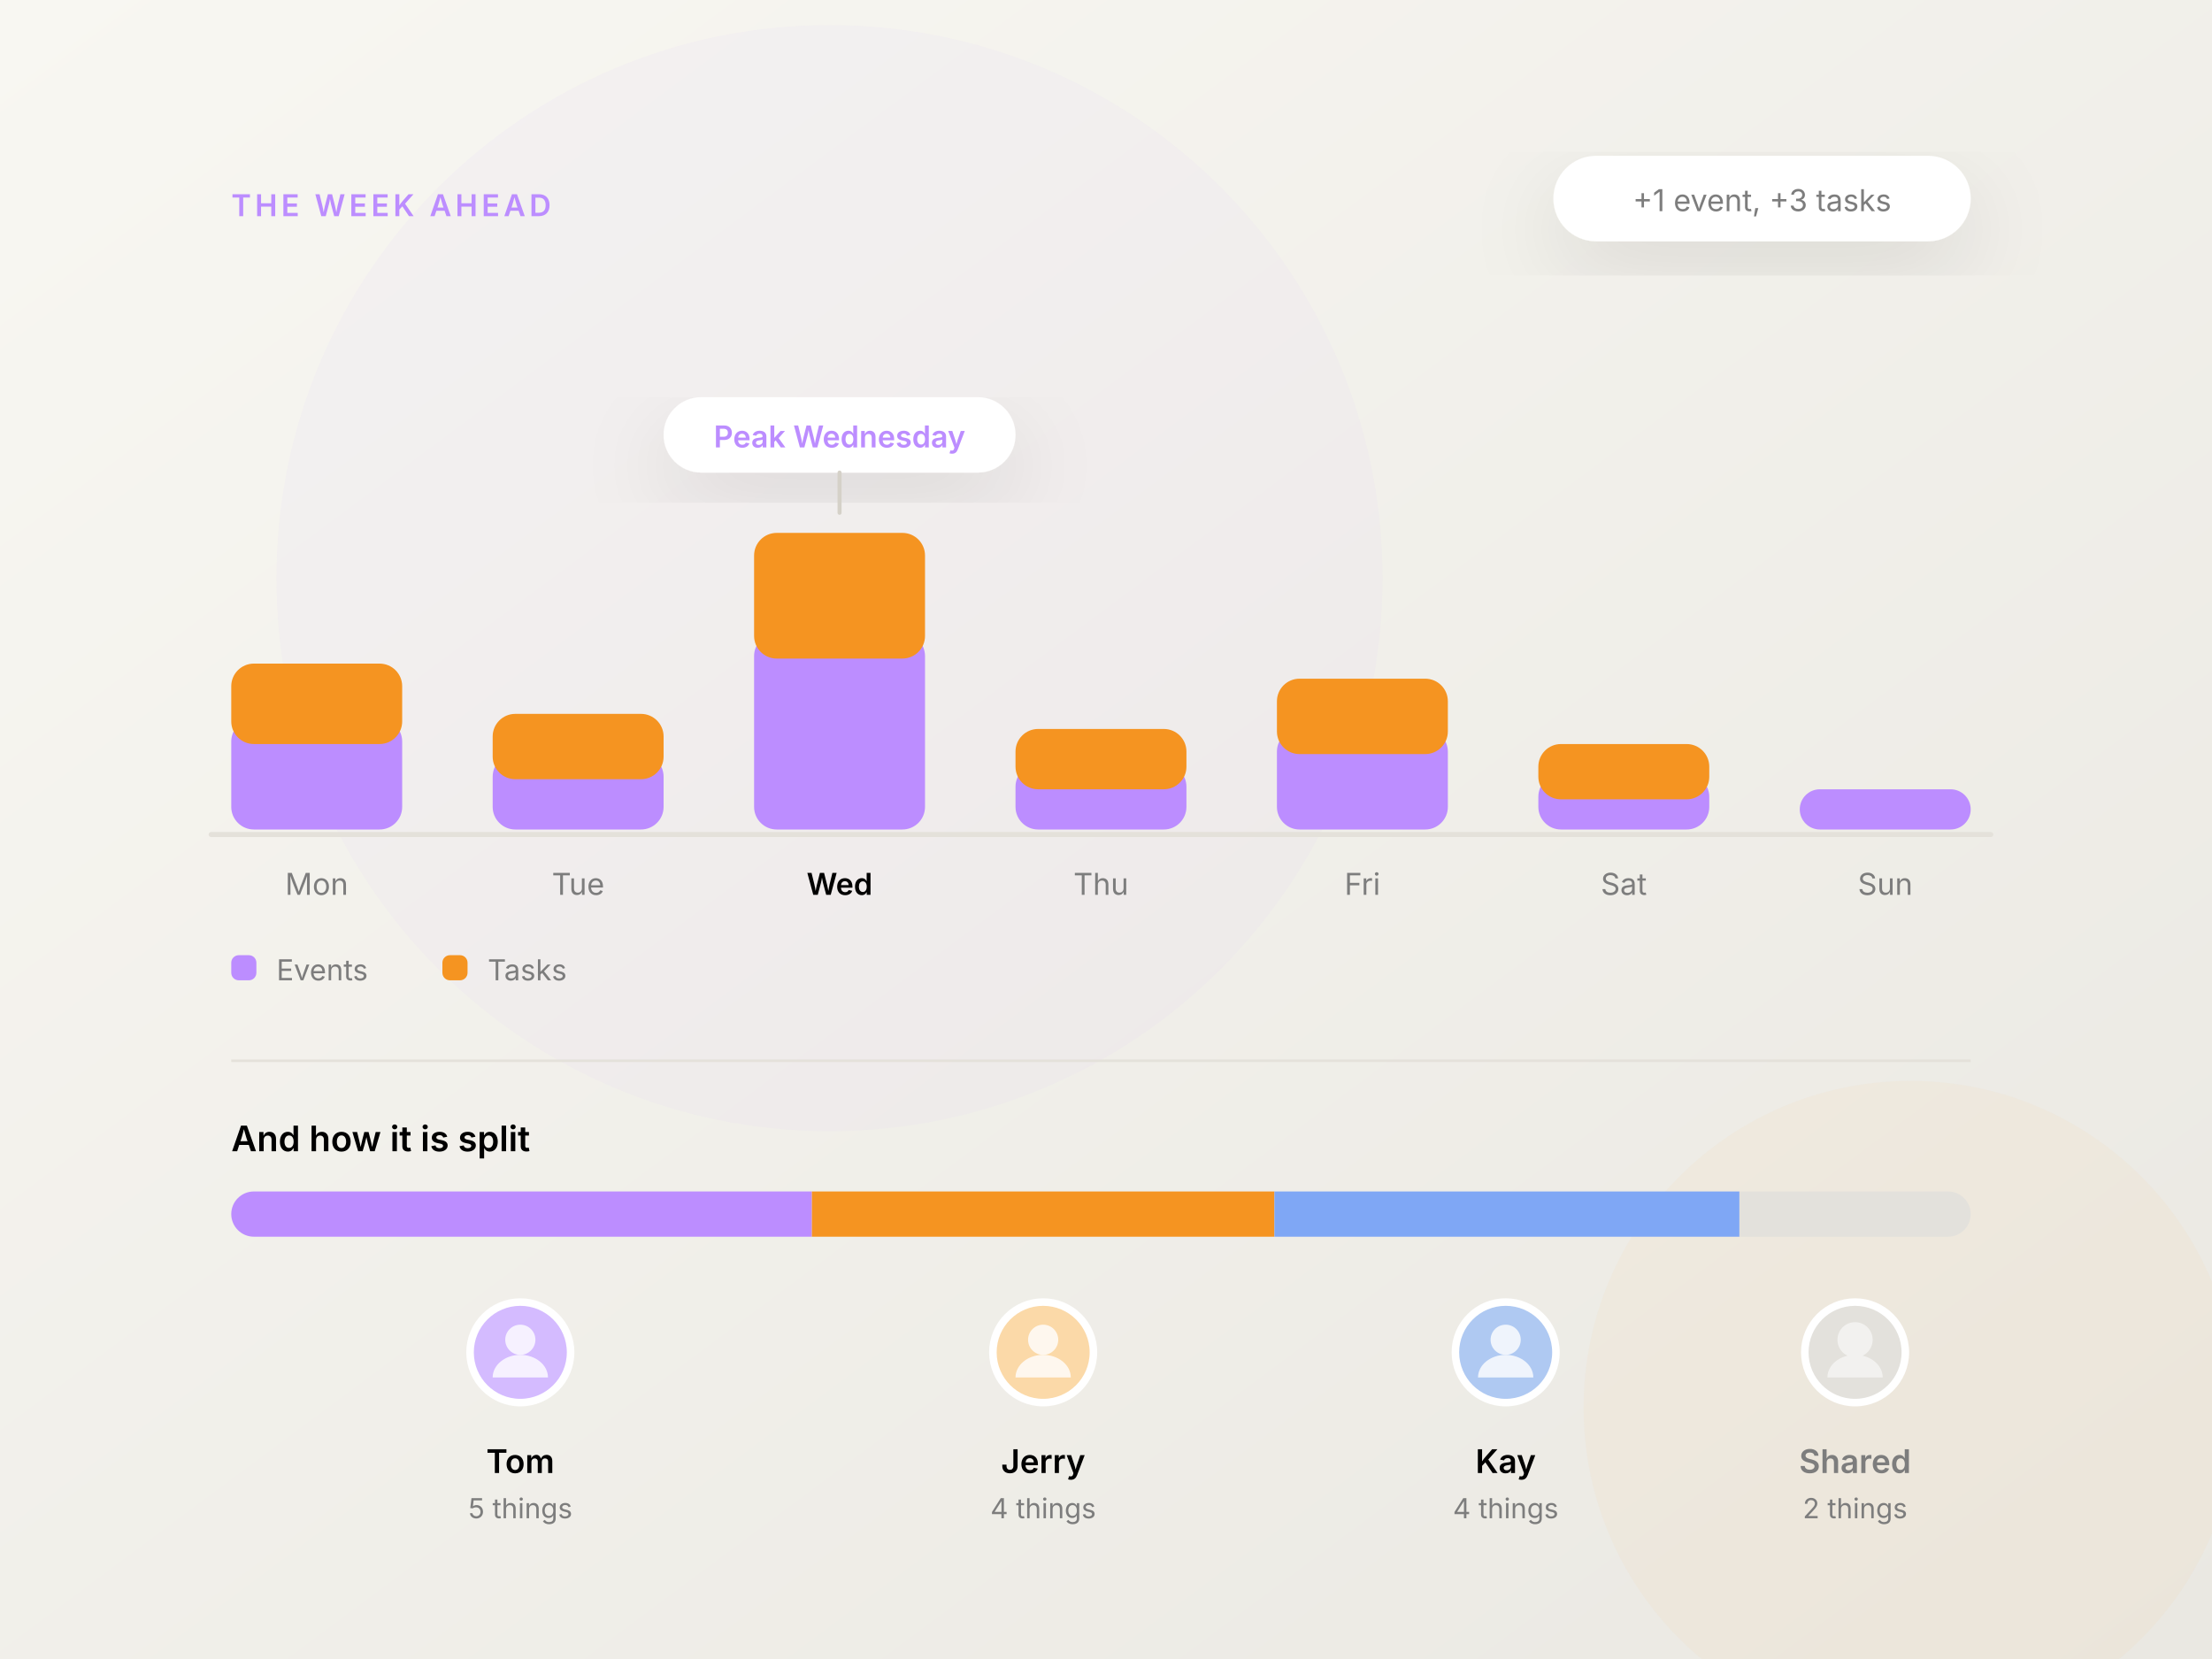
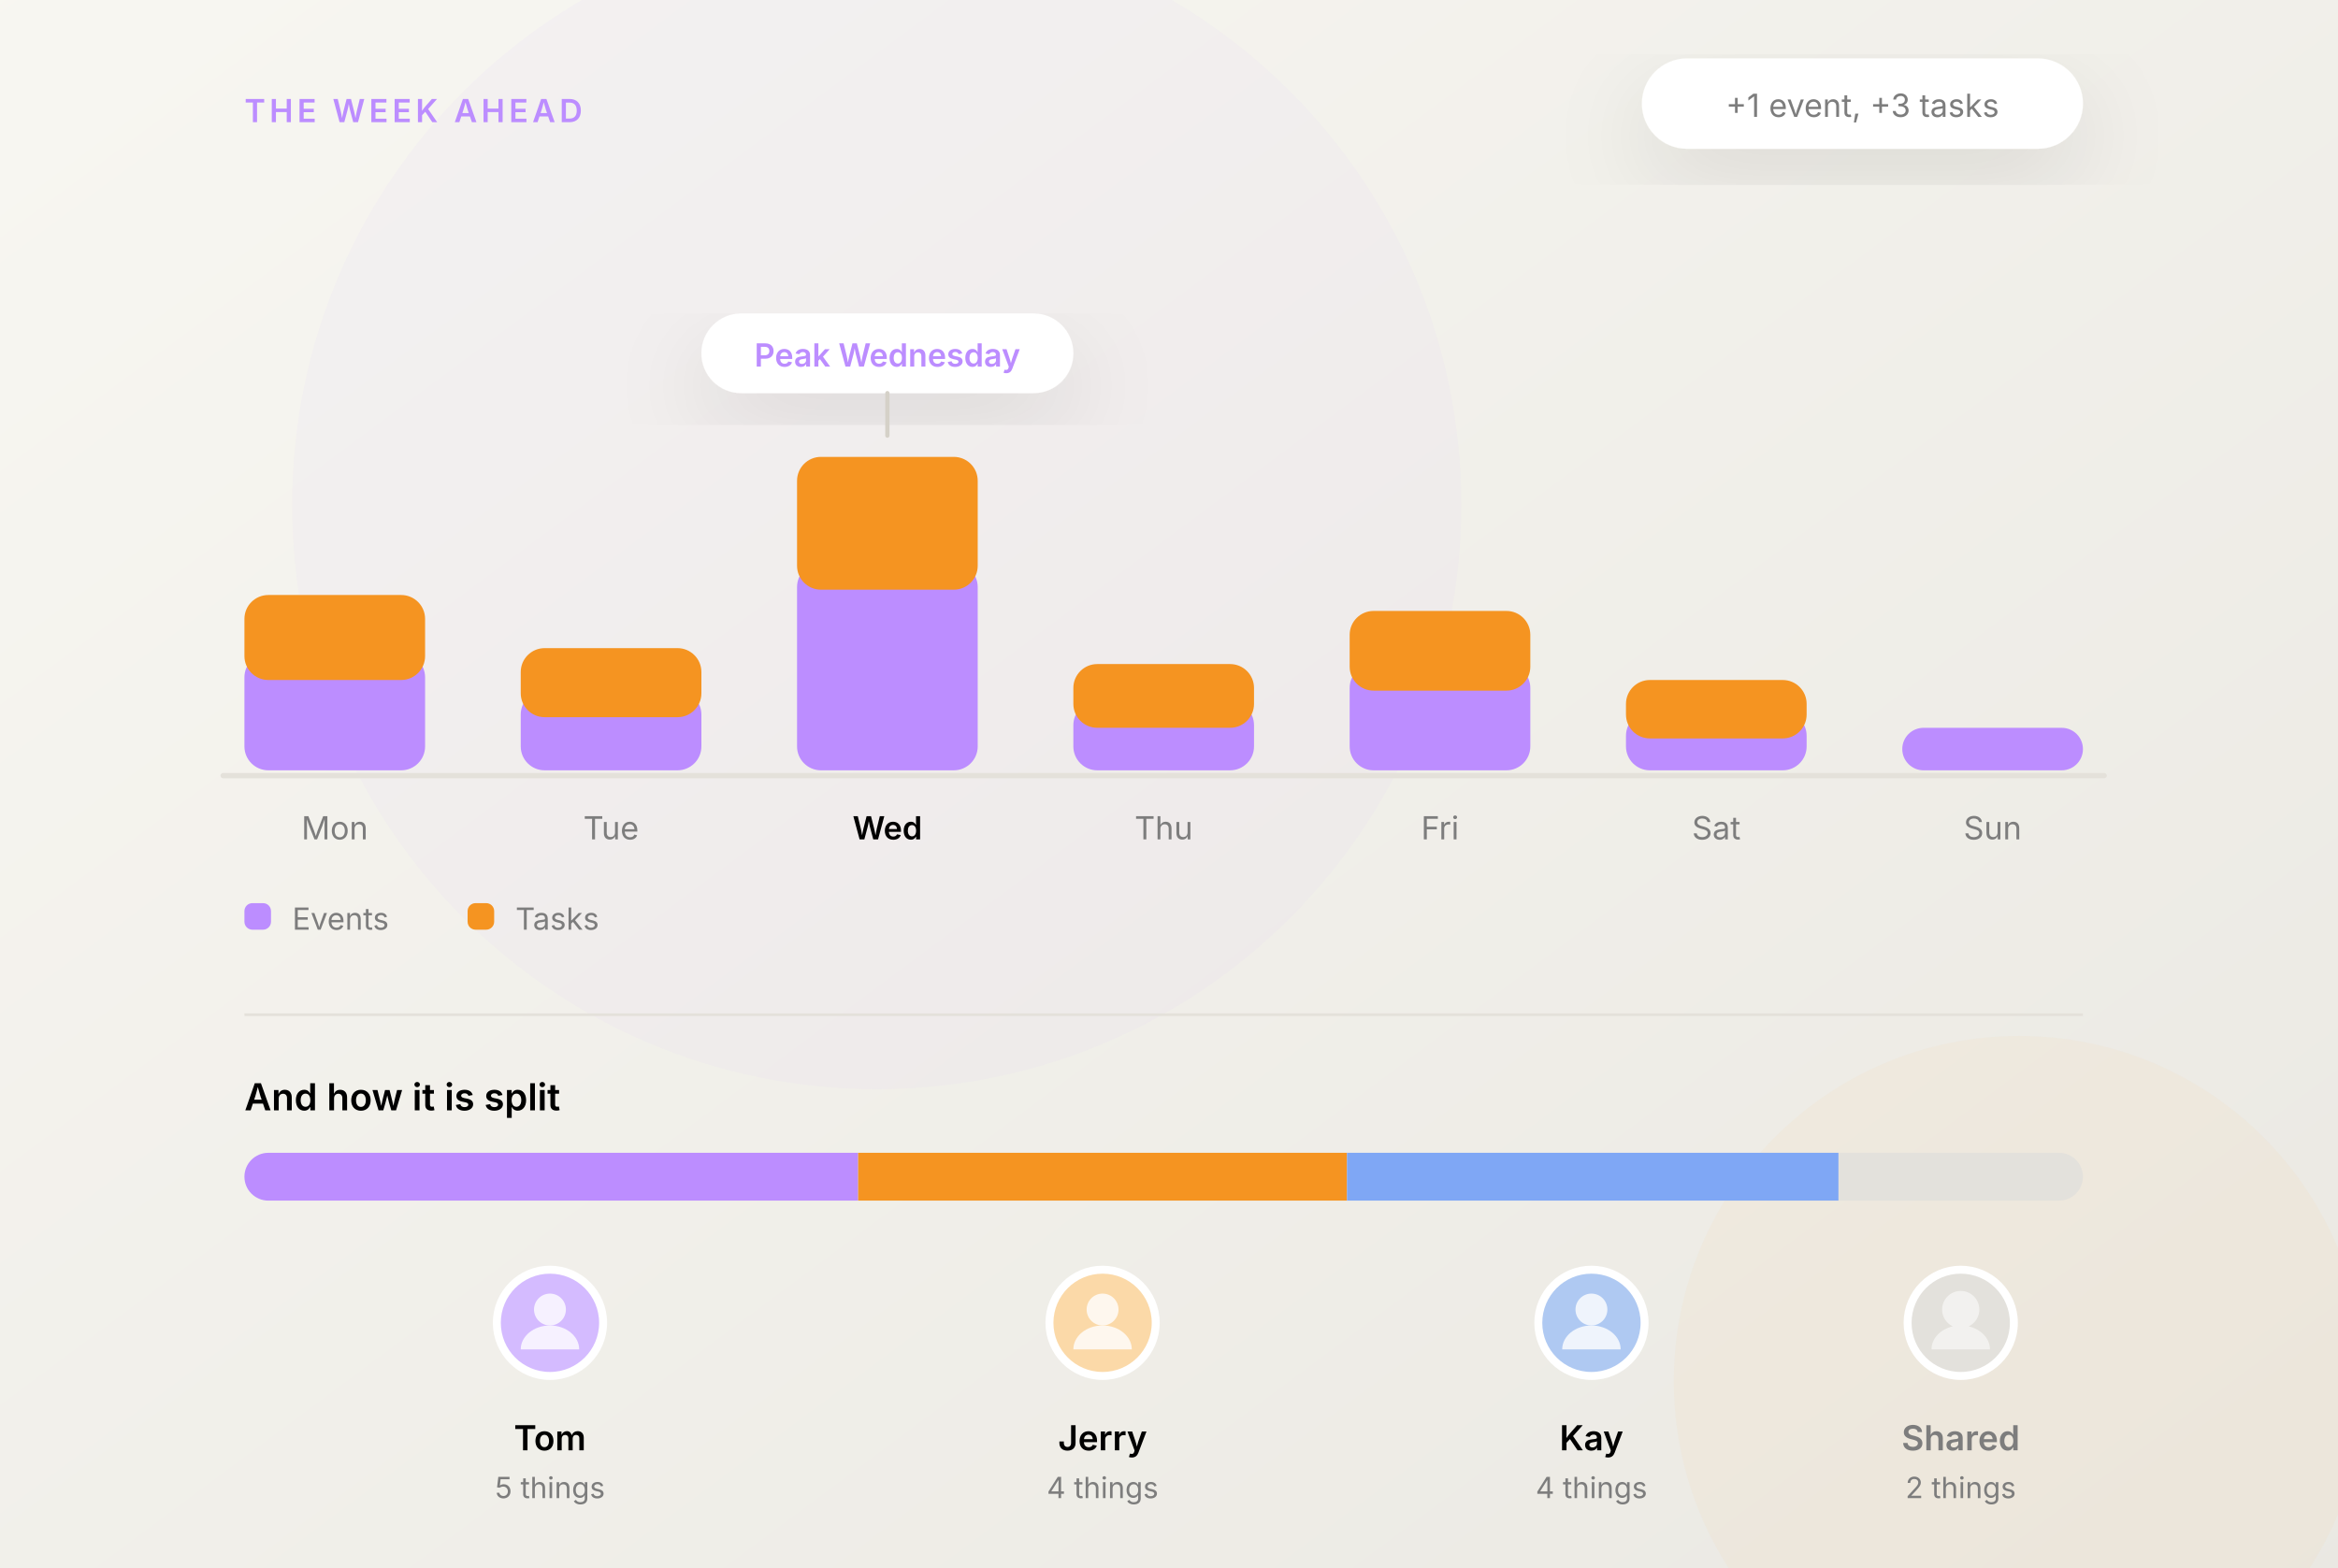
- <svg xmlns="http://www.w3.org/2000/svg" viewBox="0 0 880 660" width="880" height="660" role="img" aria-label="Concept: the shape of the week ahead and how the load is split across the group">
+ <svg xmlns="http://www.w3.org/2000/svg" viewBox="0 40 880 590" width="880" height="590" role="img" aria-label="Concept: the shape of the week ahead and how the load is split across the group">
  <defs>
    <linearGradient id="bg" x1="0" y1="0" x2="1" y2="1">
      <stop offset="0" stop-color="#F8F7F2" />
      <stop offset="1" stop-color="#EAE8E2" />
    </linearGradient>
    <filter id="sh" x="-40%" y="-40%" width="180%" height="180%">
      <feDropShadow dx="0" dy="12" stdDeviation="18" flood-color="#000" flood-opacity="0.10" />
    </filter>
    <clipPath id="dist">
      <rect x="92" y="474" width="692" height="18" rx="9" />
    </clipPath>
  </defs>
  <style>
  text{font-family:'PP Frama',-apple-system,BlinkMacSystemFont,'Segoe UI',sans-serif}
  .t{fill:#000}.g{fill:#7D7D7D}.b{font-weight:600}
</style>
  <rect width="880" height="660" fill="url(#bg)" />
  <circle cx="330" cy="230" r="220" fill="#BC8DFF" opacity="0.05" />
  <circle cx="760" cy="560" r="130" fill="#F59421" opacity="0.04" />
  <text x="92" y="86" fill="#BC8DFF" font-size="12" class="b" letter-spacing="1.5">THE WEEK AHEAD</text>
  <g filter="url(#sh)">
    <rect x="618" y="62" width="166" height="34" rx="17" fill="#FFFFFF" />
  </g>
  <text x="701" y="84" text-anchor="middle" class="g" font-size="12">+1 event, +3 tasks</text>
  <g filter="url(#sh)">
    <rect x="264" y="158" width="140" height="30" rx="15" fill="#FFFFFF" />
  </g>
  <text x="334" y="178" text-anchor="middle" fill="#BC8DFF" font-size="12" class="b">Peak Wednesday</text>
  <line x1="334" y1="188" x2="334" y2="204" stroke="#D5D1C8" stroke-width="1.6" stroke-linecap="round" />
  <g>
    <rect x="92" y="286" width="68" height="44" rx="9" fill="#BC8DFF" />
    <rect x="92" y="264" width="68" height="32" rx="9" fill="#F59421" />
    <rect x="196" y="300" width="68" height="30" rx="9" fill="#BC8DFF" />
    <rect x="196" y="284" width="68" height="26" rx="9" fill="#F59421" />
    <rect x="300" y="252" width="68" height="78" rx="9" fill="#BC8DFF" />
    <rect x="300" y="212" width="68" height="50" rx="9" fill="#F59421" />
    <rect x="404" y="304" width="68" height="26" rx="9" fill="#BC8DFF" />
    <rect x="404" y="290" width="68" height="24" rx="9" fill="#F59421" />
    <rect x="508" y="290" width="68" height="40" rx="9" fill="#BC8DFF" />
    <rect x="508" y="270" width="68" height="30" rx="9" fill="#F59421" />
    <rect x="612" y="308" width="68" height="22" rx="9" fill="#BC8DFF" />
    <rect x="612" y="296" width="68" height="22" rx="9" fill="#F59421" />
    <rect x="716" y="314" width="68" height="16" rx="8" fill="#BC8DFF" />
  </g>
  <line x1="84" y1="332" x2="792" y2="332" stroke="#E4E1DA" stroke-width="2" stroke-linecap="round" />
  <g class="g" font-size="12" text-anchor="middle">
    <text x="126" y="356">Mon</text>
    <text x="230" y="356">Tue</text>
    <text x="334" y="356" class="t b" font-size="12">Wed</text>
    <text x="438" y="356">Thu</text>
    <text x="542" y="356">Fri</text>
    <text x="646" y="356">Sat</text>
    <text x="750" y="356">Sun</text>
  </g>
  <g font-size="11.5">
    <rect x="92" y="380" width="10" height="10" rx="3" fill="#BC8DFF" />
    <text x="110" y="390" class="g">Events</text>
    <rect x="176" y="380" width="10" height="10" rx="3" fill="#F59421" />
    <text x="194" y="390" class="g">Tasks</text>
  </g>
  <line x1="92" y1="422" x2="784" y2="422" stroke="#E4E1DA" />
  <text x="92" y="458" class="t b" font-size="14">And how it is split</text>
  <g clip-path="url(#dist)">
    <rect x="92" y="474" width="231" height="18" fill="#BC8DFF" />
    <rect x="323" y="474" width="184" height="18" fill="#F59421" />
    <rect x="507" y="474" width="185" height="18" fill="#7FA7F5" />
    <rect x="692" y="474" width="92" height="18" fill="#E3E1DC" />
  </g>
  <g stroke="#FFFFFF" stroke-width="3">
    <circle cx="207" cy="538" r="20" fill="#D4BBFF" />
    <circle cx="415" cy="538" r="20" fill="#FBD9A8" />
    <circle cx="599" cy="538" r="20" fill="#AFC9F2" />
    <circle cx="738" cy="538" r="20" fill="#E3E1DC" />
  </g>
  <g fill="#FFFFFF" opacity="0.8">
    <circle cx="207" cy="533" r="6" />
    <path d="M196 548 a11 9 0 0 1 22 0 z" />
    <circle cx="415" cy="533" r="6" />
    <path d="M404 548 a11 9 0 0 1 22 0 z" />
    <circle cx="599" cy="533" r="6" />
    <path d="M588 548 a11 9 0 0 1 22 0 z" />
  </g>
  <path d="M731 533 a7 7 0 1 1 14 0 a7 7 0 1 1 -14 0 M727 548 a11 9 0 0 1 22 0 z" fill="#FFFFFF" opacity="0.55" />
  <g text-anchor="middle">
    <text x="207" y="586" class="t b" font-size="13">Tom</text>
    <text x="207" y="604" class="g" font-size="11">5 things</text>
    <text x="415" y="586" class="t b" font-size="13">Jerry</text>
    <text x="415" y="604" class="g" font-size="11">4 things</text>
    <text x="599" y="586" class="t b" font-size="13">Kay</text>
    <text x="599" y="604" class="g" font-size="11">4 things</text>
    <text x="738" y="586" class="g b" font-size="13">Shared</text>
    <text x="738" y="604" class="g" font-size="11">2 things</text>
  </g>
</svg>
